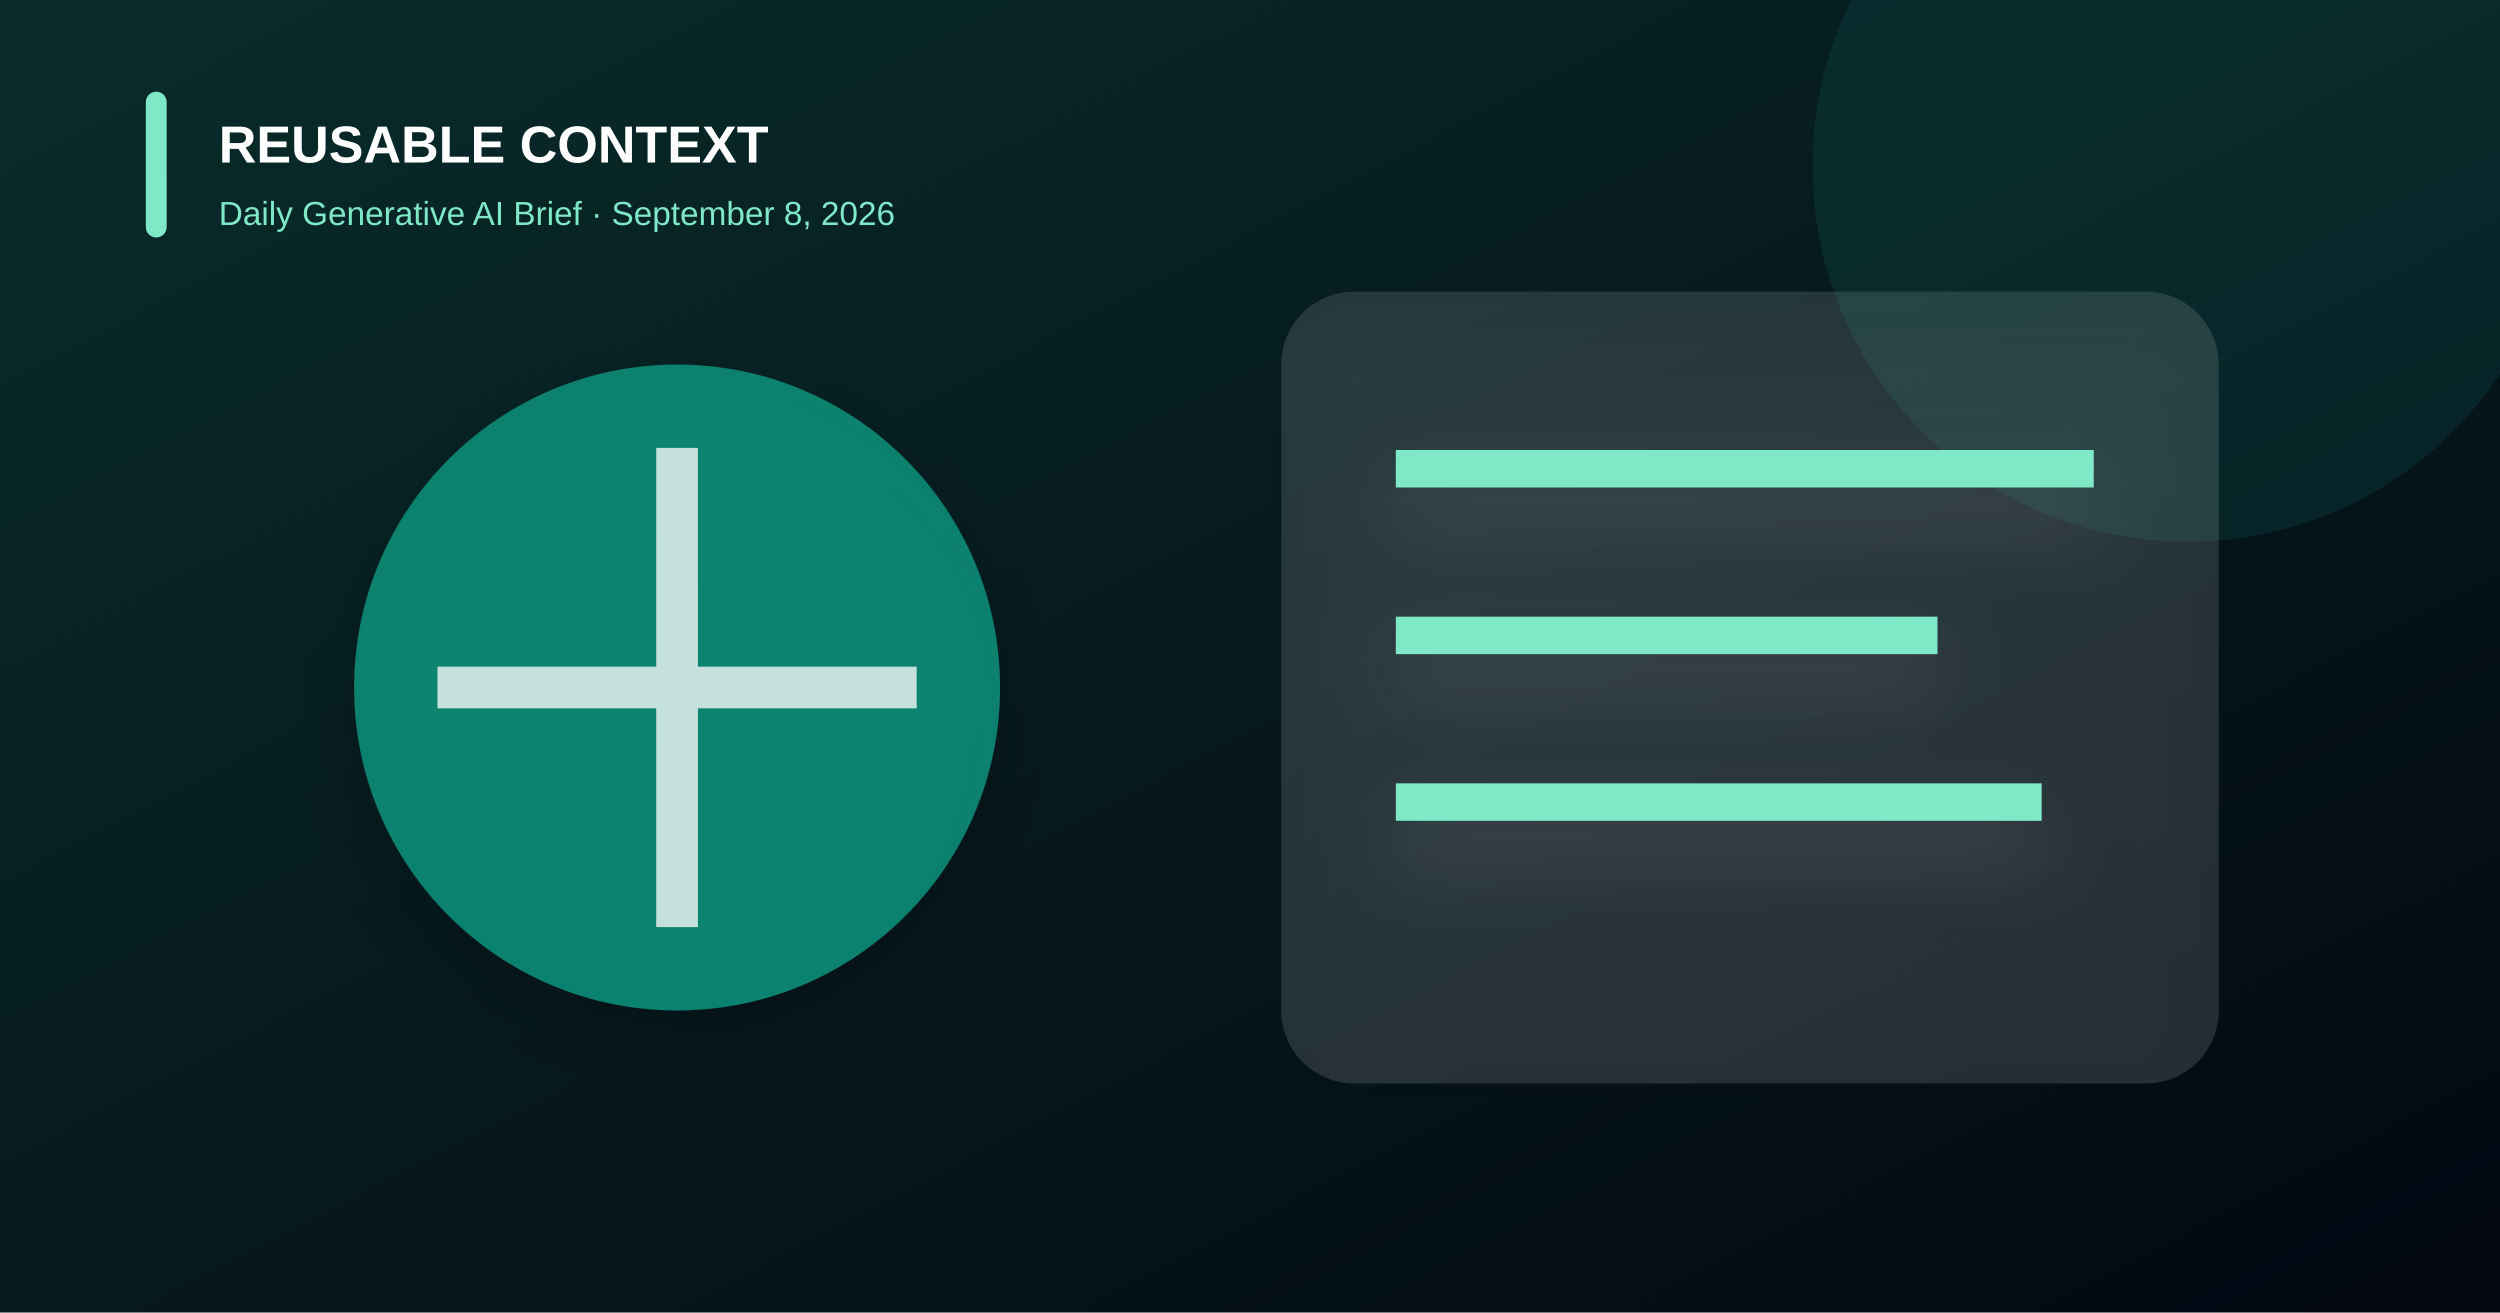
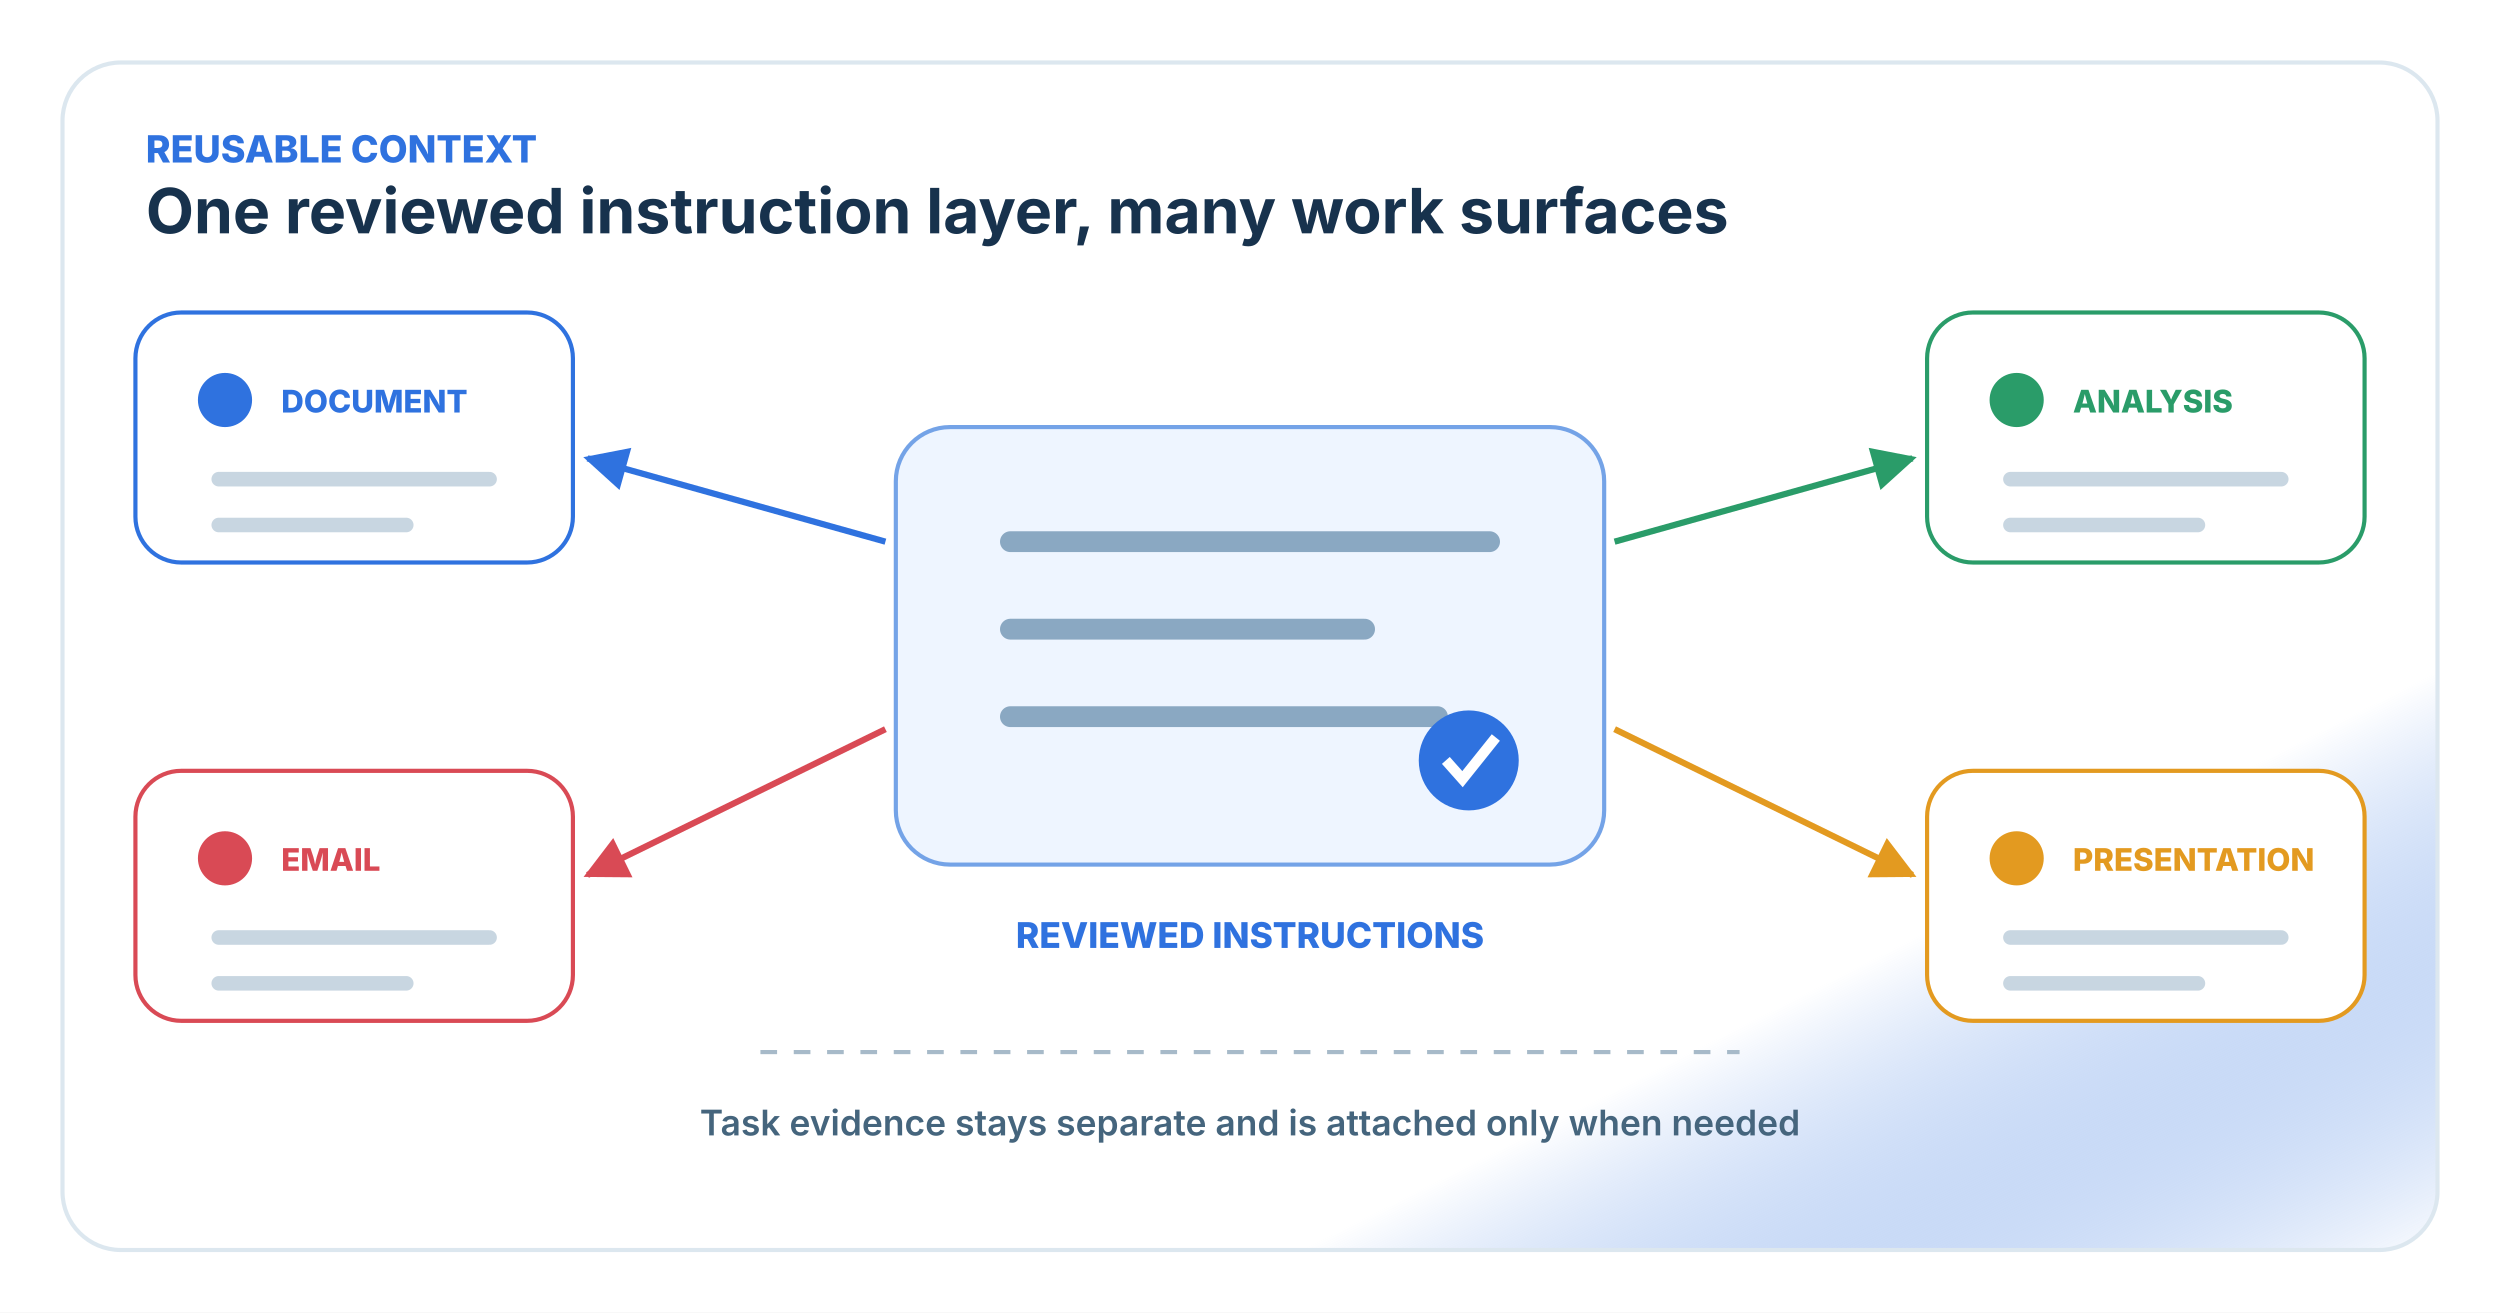
- <svg xmlns="http://www.w3.org/2000/svg" width="1200" height="630" viewBox="0 0 1200 630">
+ <svg xmlns="http://www.w3.org/2000/svg" width="1200" height="630" viewBox="0 0 1200 630" role="img">
  <defs>
-     <linearGradient id="g" x2="1" y2="1">
-       <stop stop-color="#092c2b" />
-       <stop offset="1" stop-color="#030712" />
+     <marker id="arrow" viewBox="0 0 10 10" refX="9" refY="5" markerWidth="7" markerHeight="7" orient="auto-start-reverse">
+       <path d="M0 0L10 5L0 10z" fill="context-stroke" />
+     </marker>
+     <filter id="shadow" x="-20%" y="-20%" width="140%" height="150%">
+       <feDropShadow dx="0" dy="5" stdDeviation="6" flood-color="#17324d" flood-opacity=".10" />
+     </filter>
+     <linearGradient id="soft" x1="0" y1="0" x2="1" y2="1">
+       <stop stop-color="#ffffff" />
+       <stop offset=".76" stop-color="#ffffff" />
+       <stop offset="1" stop-color="#2f72df" stop-opacity=".035" />
    </linearGradient>
-     <filter id="s">
-       <feDropShadow dx="0" dy="16" stdDeviation="18" flood-opacity=".35" />
-     </filter>
  </defs>
-   <rect width="1200" height="630" fill="url(#g)" />
-   <circle cx="1050" cy="80" r="180" fill="#16a085" opacity=".12" />
-   <g filter="url(#s)">
-     <g transform="translate(115 125)">
-       <circle cx="210" cy="205" r="155" fill="#16a085" opacity=".75" />
-       <path d="M210 90v230M95 205h230" stroke="#fff" stroke-width="20" opacity=".75" />
-       <rect x="500" y="15" width="450" height="380" rx="35" fill="#fff" opacity=".12" />
-       <path d="M555 100h335M555 180h260M555 260h310" stroke="#7ee8c7" stroke-width="18" />
-     </g>
-   </g>
-   <rect x="70" y="44" width="10" height="70" rx="5" fill="#7ee8c7" />
-   <text x="105" y="78" fill="white" font-family="Arial,sans-serif" font-size="25" font-weight="700">REUSABLE CONTEXT</text>
-   <text x="105" y="108" fill="#7ee8c7" font-family="Arial,sans-serif" font-size="16">Daily Generative AI Brief · September 8, 2026</text>
+   <rect width="1200" height="630" fill="#ffffff" />
+   <rect x="30" y="30" width="1140" height="570" rx="28" fill="url(#soft)" stroke="#dce7ef" stroke-width="2" />
+   <text x="70" y="78" font-family="Inter,Arial,sans-serif" font-size="18" font-weight="800" fill="#2f72df" text-anchor="start">REUSABLE CONTEXT</text>
+   <text x="70" y="112" font-family="Inter,Arial,sans-serif" font-size="30" font-weight="750" fill="#17324d" text-anchor="start">One reviewed instruction layer, many work surfaces</text>
+   <rect x="430" y="205" width="340" height="210" rx="26" fill="#eef5ff" stroke="#74a3e7" stroke-width="2" />
+   <path d="M485 260h230M485 302h170M485 344h205" stroke="#8aa8c2" stroke-width="10" stroke-linecap="round" />
+   <circle cx="705" cy="365" r="24" fill="#2f72df" />
+   <path d="M694 365l8 9 16-20" fill="none" stroke="white" stroke-width="5" />
+   <text x="600" y="455" font-family="Inter,Arial,sans-serif" font-size="17" font-weight="800" fill="#2f72df" text-anchor="middle">REVIEWED INSTRUCTIONS</text>
+   <rect x="65" y="150" width="210" height="120" rx="22" fill="#ffffff" stroke="#2f72df" stroke-width="2" />
+   <circle cx="108" cy="192" r="13" fill="#2f72df" />
+   <text x="135" y="198" font-family="Inter,Arial,sans-serif" font-size="15" font-weight="800" fill="#2f72df" text-anchor="start">DOCUMENT</text>
+   <path d="M105 230h130M105 252h90" stroke="#c8d6e1" stroke-width="7" stroke-linecap="round" />
+   <rect x="65" y="370" width="210" height="120" rx="22" fill="#ffffff" stroke="#d94a55" stroke-width="2" />
+   <circle cx="108" cy="412" r="13" fill="#d94a55" />
+   <text x="135" y="418" font-family="Inter,Arial,sans-serif" font-size="15" font-weight="800" fill="#d94a55" text-anchor="start">EMAIL</text>
+   <path d="M105 450h130M105 472h90" stroke="#c8d6e1" stroke-width="7" stroke-linecap="round" />
+   <rect x="925" y="150" width="210" height="120" rx="22" fill="#ffffff" stroke="#2a9c69" stroke-width="2" />
+   <circle cx="968" cy="192" r="13" fill="#2a9c69" />
+   <text x="995" y="198" font-family="Inter,Arial,sans-serif" font-size="15" font-weight="800" fill="#2a9c69" text-anchor="start">ANALYSIS</text>
+   <path d="M965 230h130M965 252h90" stroke="#c8d6e1" stroke-width="7" stroke-linecap="round" />
+   <rect x="925" y="370" width="210" height="120" rx="22" fill="#ffffff" stroke="#e39a20" stroke-width="2" />
+   <circle cx="968" cy="412" r="13" fill="#e39a20" />
+   <text x="995" y="418" font-family="Inter,Arial,sans-serif" font-size="15" font-weight="800" fill="#e39a20" text-anchor="start">PRESENTATION</text>
+   <path d="M965 450h130M965 472h90" stroke="#c8d6e1" stroke-width="7" stroke-linecap="round" />
+   <line x1="425" y1="260" x2="282" y2="220" stroke="#2f72df" stroke-width="3" marker-end="url(#arrow)" />
+   <line x1="425" y1="350" x2="282" y2="420" stroke="#d94a55" stroke-width="3" marker-end="url(#arrow)" />
+   <line x1="775" y1="260" x2="918" y2="220" stroke="#2a9c69" stroke-width="3" marker-end="url(#arrow)" />
+   <line x1="775" y1="350" x2="918" y2="420" stroke="#e39a20" stroke-width="3" marker-end="url(#arrow)" />
+   <path d="M365 505h470" stroke="#a7bac9" stroke-width="2" stroke-dasharray="8 8" />
+   <text x="600" y="545" font-family="Inter,Arial,sans-serif" font-size="17" font-weight="600" fill="#45657d" text-anchor="middle">Task evidence stays separate and is attached only when needed</text>
</svg>
